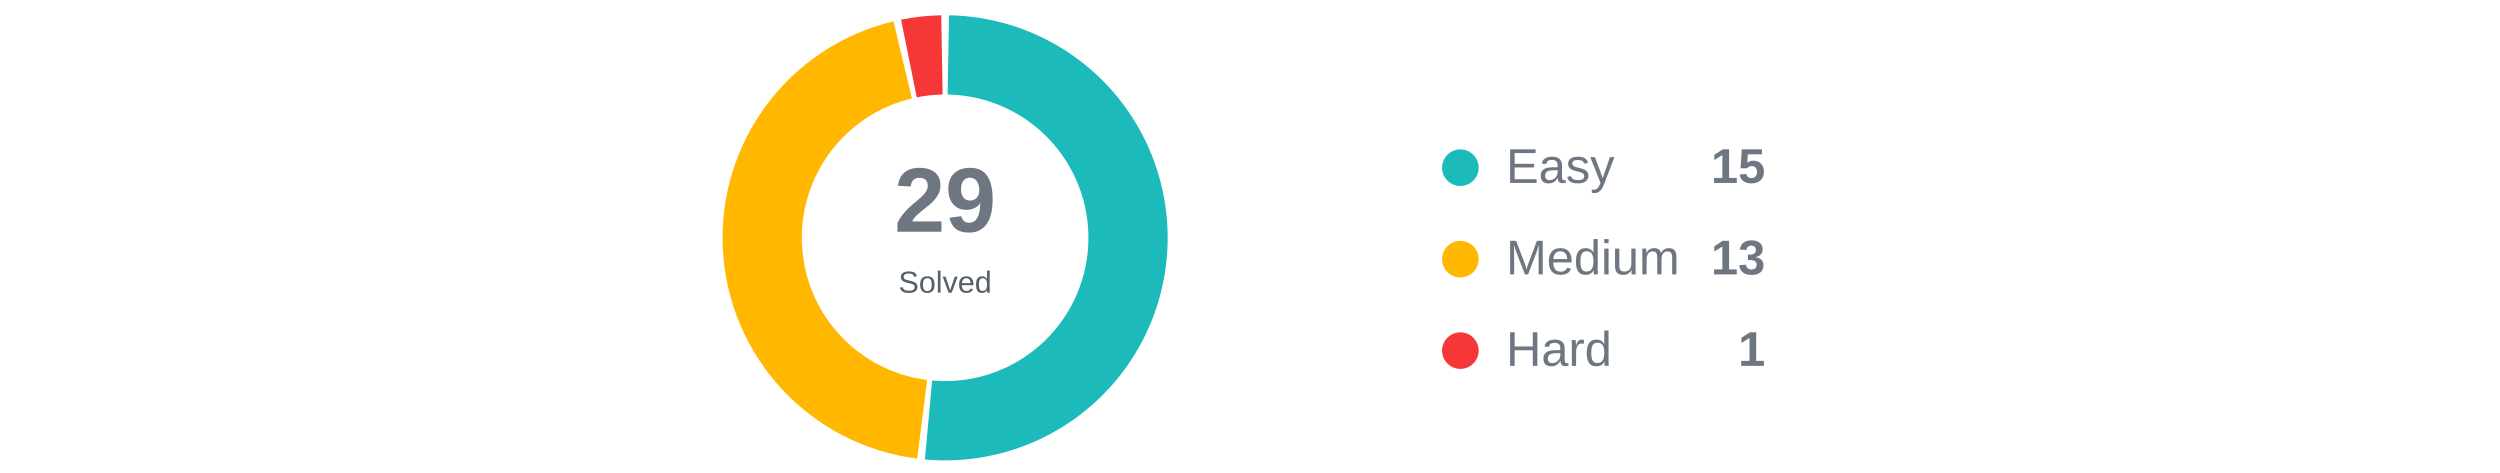
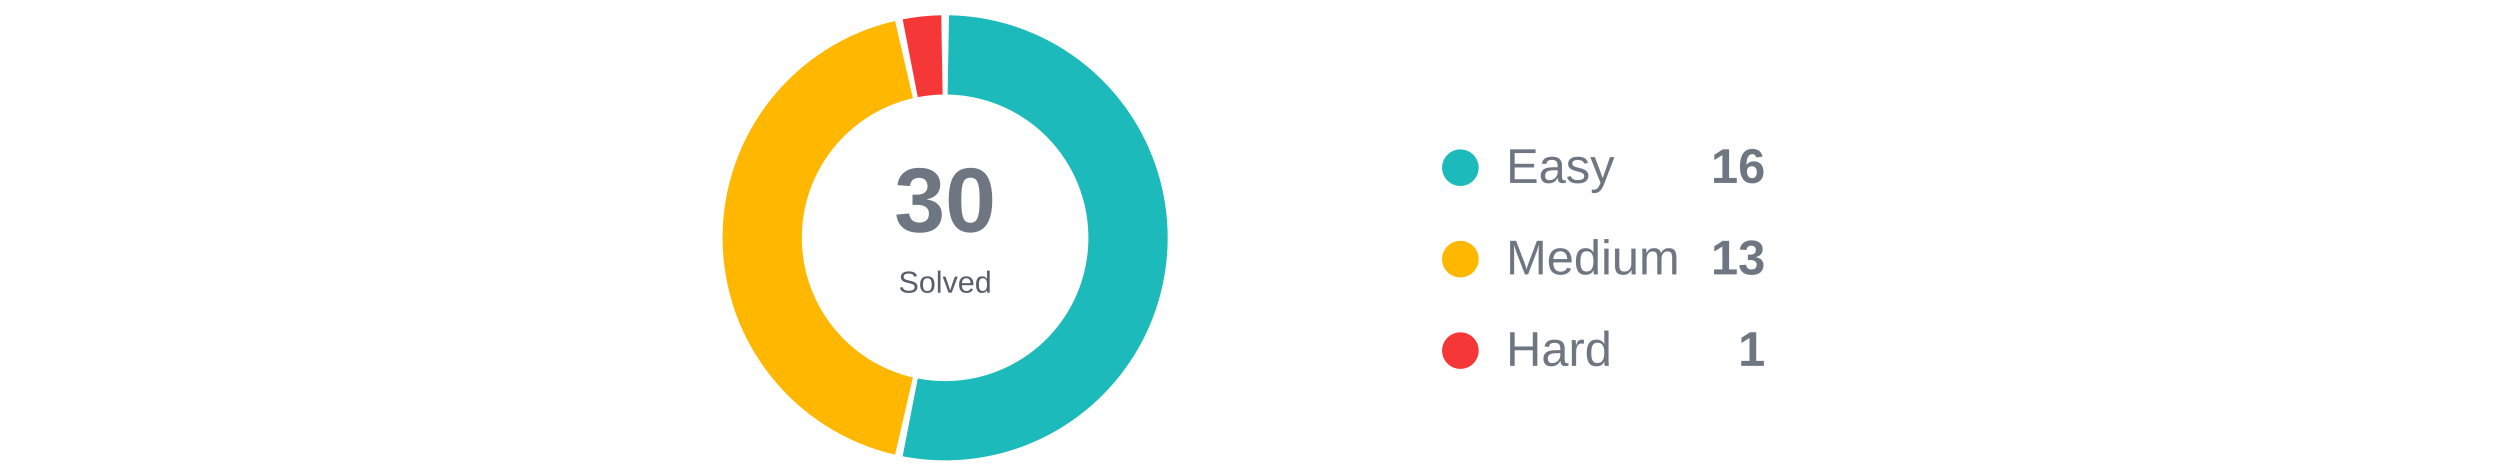
<svg xmlns="http://www.w3.org/2000/svg" width="820" height="155" viewBox="0 0 820 155">
-   <path d=" M 304.555 137.752 A 60 60 0 1 0 311.047 18.009 " fill="none" stroke="#1cbaba" stroke-width="26" stroke-linecap="butt" />
-   <path d=" M 296.081 19.637 A 60 60 0 0 0 302.473 137.526 " fill="none" stroke="#FFb700" stroke-width="26" stroke-linecap="butt" />
-   <path d=" M 308.953 18.009 A 60 60 0 0 0 298.126 19.187 " fill="none" stroke="#f63737" stroke-width="26" stroke-linecap="butt" />
+   <path d=" M 298.551 136.898 A 60 60 0 1 0 311.047 18.009 " fill="none" stroke="#1cbaba" stroke-width="26" stroke-linecap="butt" />
+   <path d=" M 296.503 19.538 A 60 60 0 0 0 296.503 136.462 " fill="none" stroke="#FFb700" stroke-width="26" stroke-linecap="butt" />
+   <path d=" M 308.953 18.009 A 60 60 0 0 0 298.551 19.102 " fill="none" stroke="#f63737" stroke-width="26" stroke-linecap="butt" />
  <text x="310" y="76" text-anchor="middle" font-size="30" font-weight="700" font-family="Segoe UI, Arial" fill="#6e7781">
- 29
+ 30
</text>
  <text x="310" y="96" text-anchor="middle" font-size="10" font-family="Segoe UI, Arial" fill="#57606a">
Solved
</text>
  <circle cx="479" cy="55" r="6" fill="#1cbaba" />
  <text x="494" y="60" font-size="16" font-family="Segoe UI, Arial" fill="#6e7781">
Easy
</text>
  <text x="579" y="60" text-anchor="end" font-size="16" font-weight="700" font-family="Segoe UI, Arial" fill="#6e7781">
- 15
+ 16

</text>
  <circle cx="479" cy="85" r="6" fill="#FFb700" />
  <text x="494" y="90" font-size="16" font-family="Segoe UI, Arial" fill="#6e7781">
Medium

</text>
  <text x="579" y="90" text-anchor="end" font-size="16" font-weight="700" font-family="Segoe UI, Arial" fill="#6e7781">
13
</text>
  <circle cx="479" cy="115" r="6" fill="#f63737" />
  <text x="494" y="120" font-size="16" font-family="Segoe UI, Arial" fill="#6e7781">
Hard
</text>
  <text x="579" y="120" text-anchor="end" font-size="16" font-weight="700" font-family="Segoe UI, Arial" fill="#6e7781">
1
</text>
</svg>
